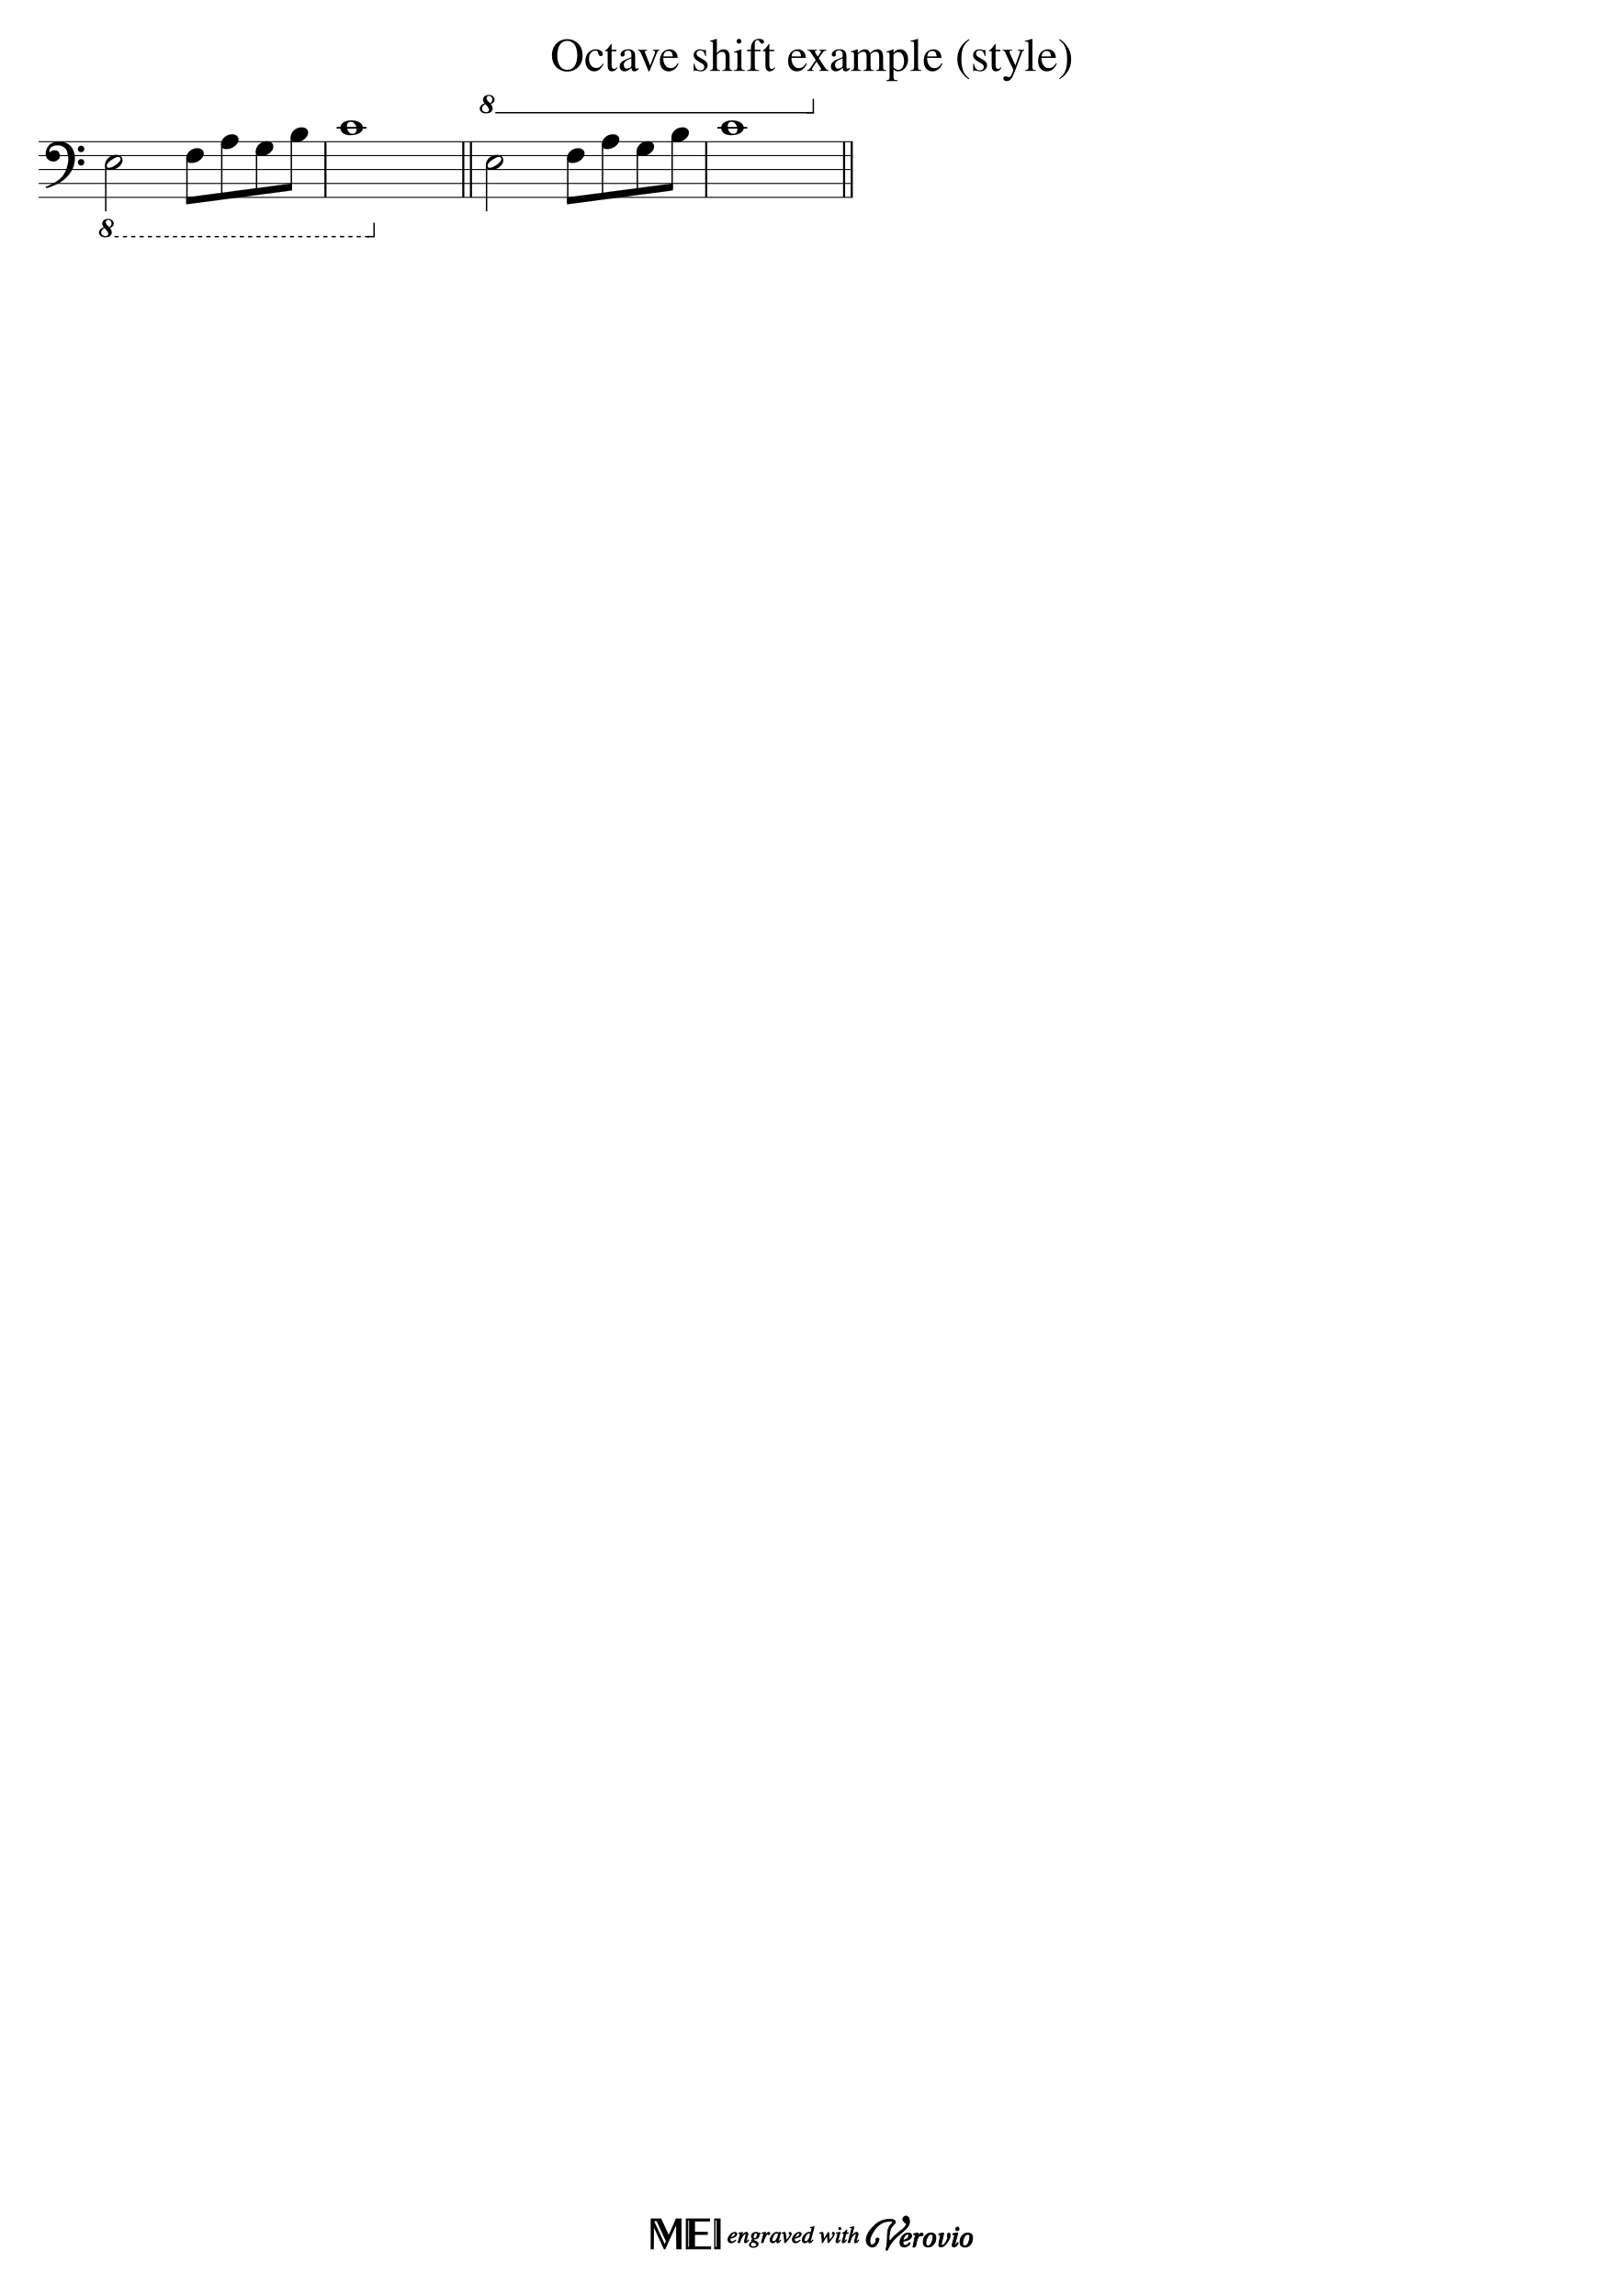
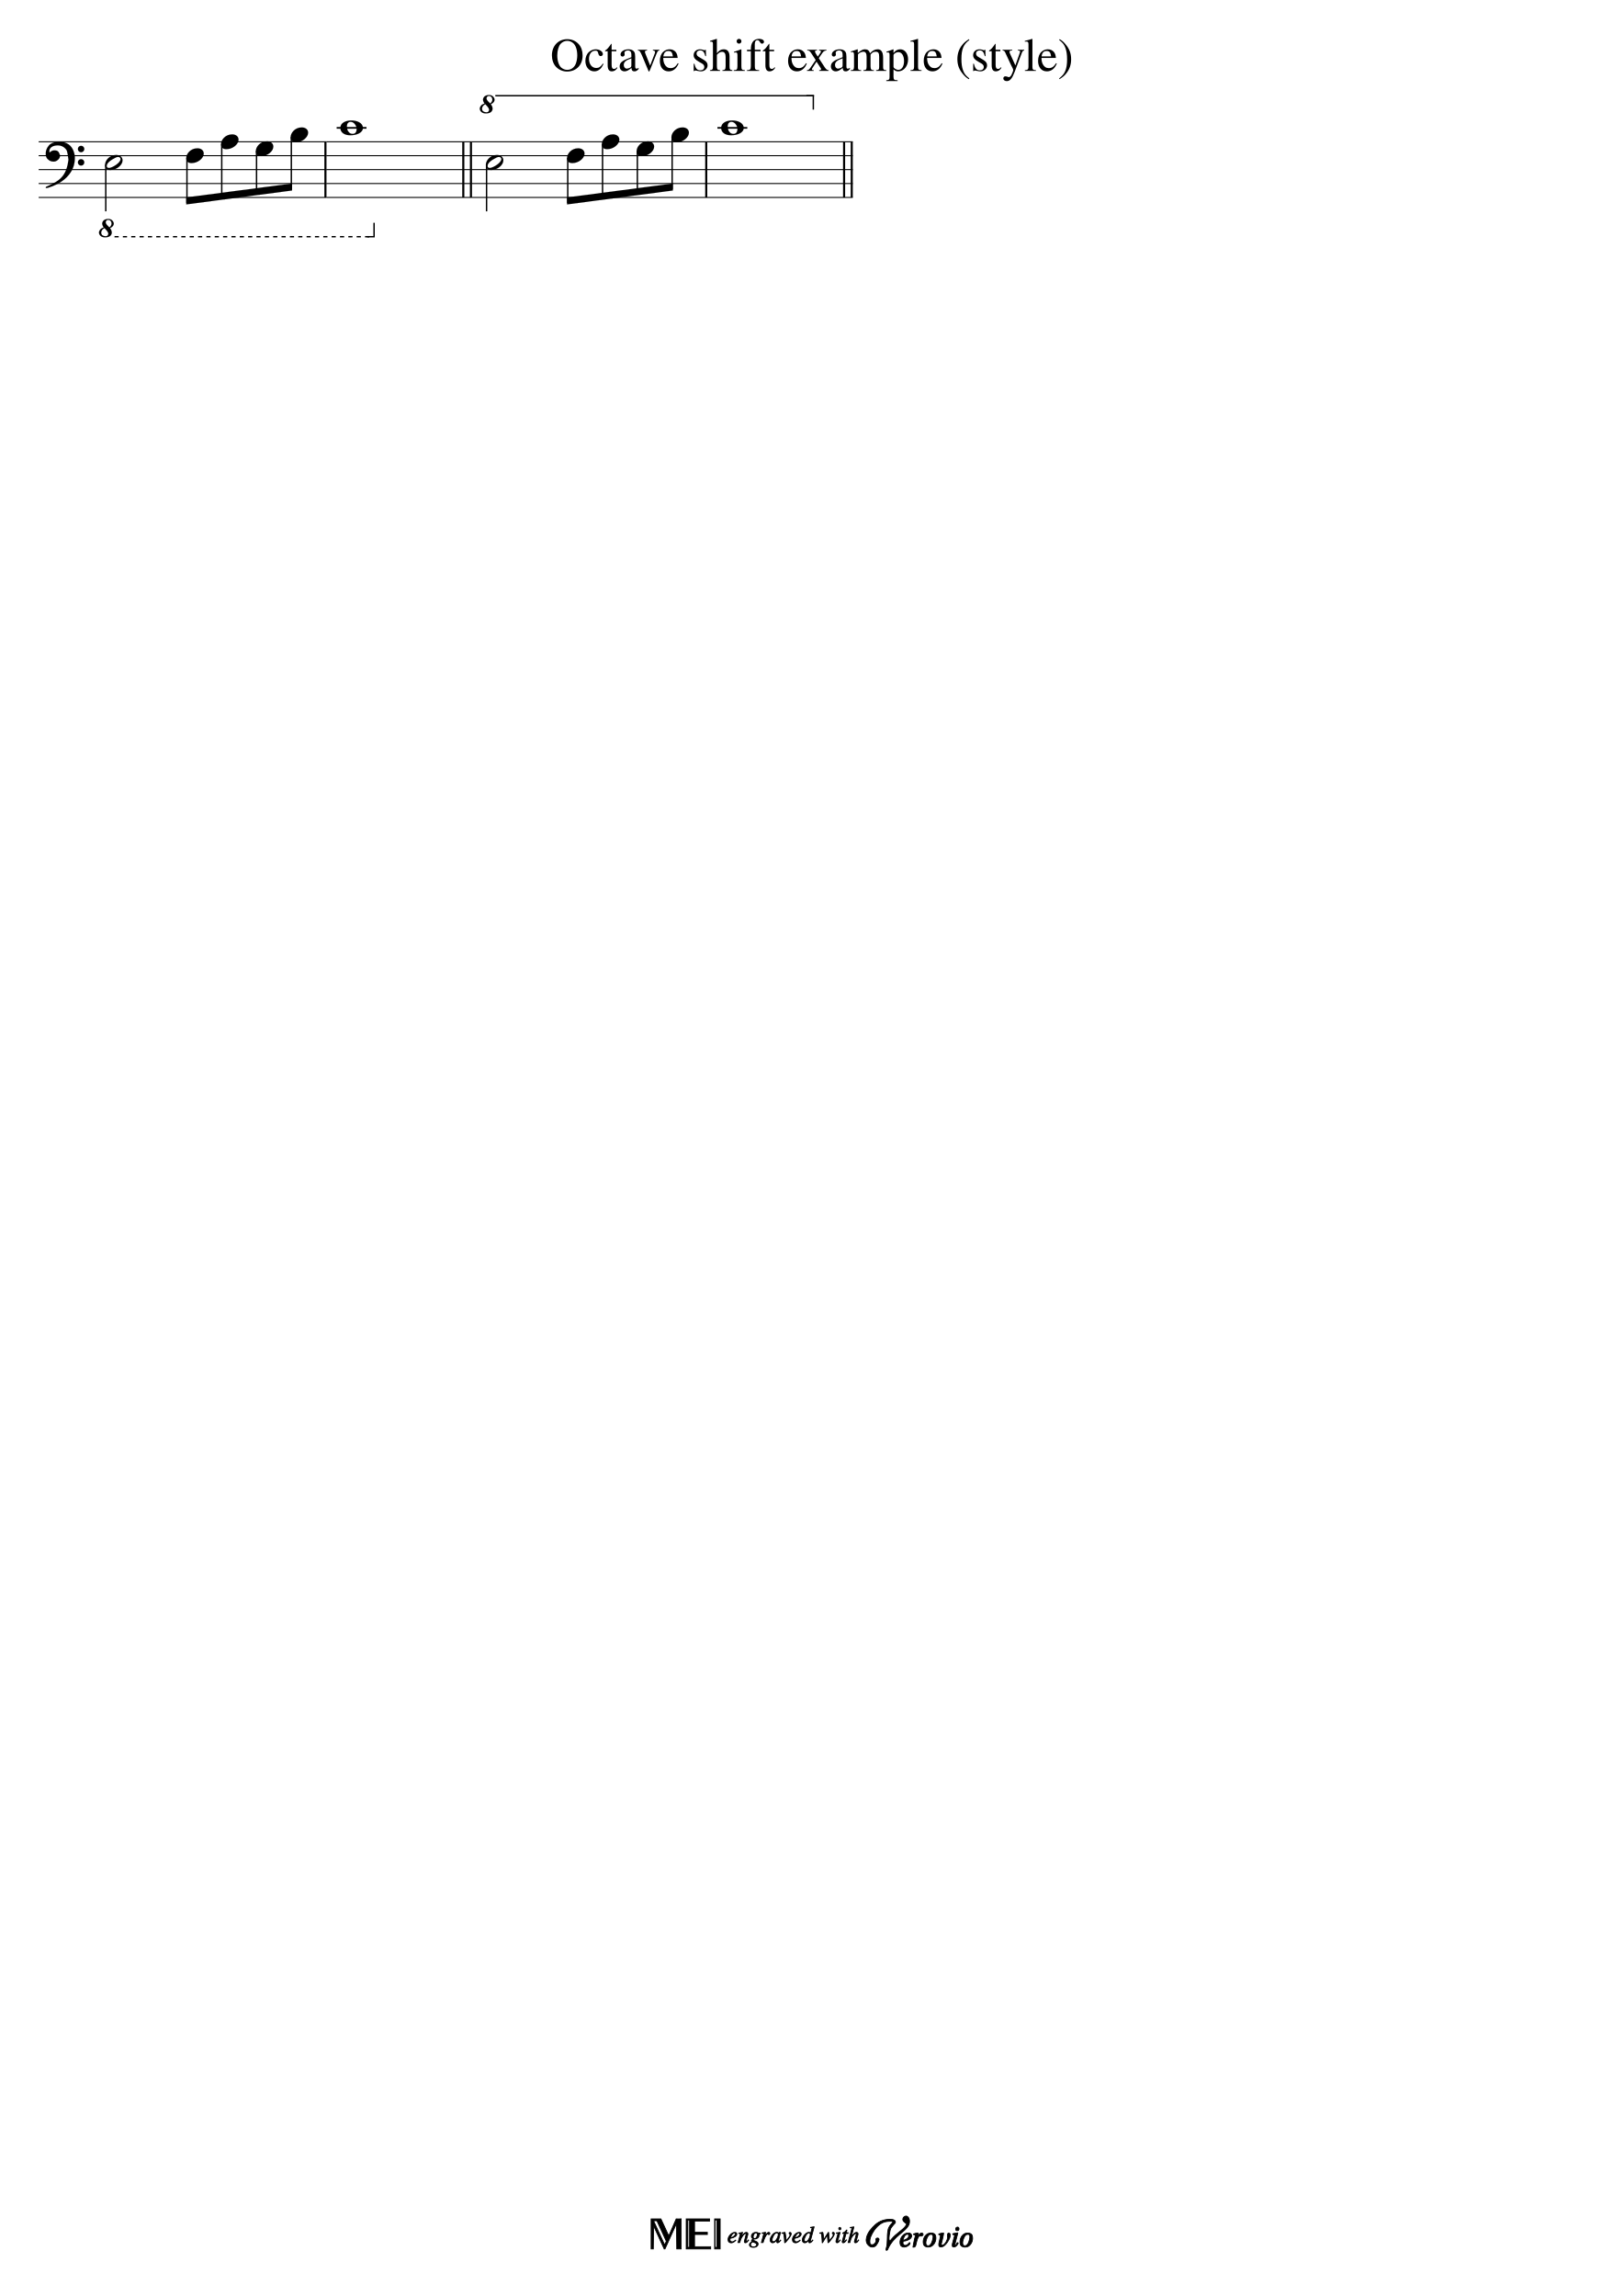
<svg xmlns="http://www.w3.org/2000/svg" xmlns:xlink="http://www.w3.org/1999/xlink" width="2100px" height="2970px" version="1.1" overflow="visible" id="docid">
  <defs>
    <g id="E062-docid">
      <path transform="scale(1,-1)" d="M582 -120c0 32 26 58 58 58s58 -26 58 -58s-26 -58 -58 -58s-58 26 -58 58zM582 120c0 32 26 58 58 58s58 -26 58 -58s-26 -58 -58 -58s-58 26 -58 58zM158 96c51 0 73 -14 88 -49l16 -39c0 -17 -2 -30 -7 -40c-3 -11 -10 -21 -19 -31c-17 -18 -49 -43 -84 -43 c-55 0 -77 13 -112 44c-24 21 -35 55 -35 100c0 46 14 81 32 112c30 52 71 79 137 93l36 6l26 2c154 0 235 -68 274 -182c11 -32 18 -68 18 -107c0 -103 -26 -182 -68 -250c-89 -145 -234 -230 -412 -288l-30 -5c-9 0 -14 3 -14 8c3 10 5 11 10 16c35 15 70 30 96 44l78 43 c96 57 162 136 197 258c9 33 17 60 22 100c3 22 5 35 6 39c-7 69 -16 115 -23 140s-4 22 -16 40c-8 12 -19 23 -31 34c-24 21 -62 44 -118 44c-48 0 -84 -8 -113 -28c-28 -19 -42 -44 -42 -73v-16c2 -5 3 -9 4 -11c24 22 52 39 84 39z" />
    </g>
    <g id="E0A3-docid">
      <path transform="scale(1,-1)" d="M278 64c0 22 -17 39 -43 39c-12 0 -26 -3 -41 -10c-85 -43 -165 -94 -165 -156c5 -25 15 -32 49 -32c67 11 200 95 200 159zM0 -36c0 68 73 174 200 174c66 0 114 -39 114 -97c0 -84 -106 -173 -218 -173c-64 0 -96 32 -96 96z" />
    </g>
    <g id="E0A4-docid">
      <path transform="scale(1,-1)" d="M0 -39c0 68 73 172 200 172c66 0 114 -37 114 -95c0 -84 -106 -171 -218 -171c-64 0 -96 30 -96 94z" />
    </g>
    <g id="E0A2-docid">
      <path transform="scale(1,-1)" d="M198 133c102 0 207 -45 207 -133c0 -92 -118 -133 -227 -133c-101 0 -178 46 -178 133c0 88 93 133 198 133zM293 -21c0 14 -3 29 -8 44c-7 20 -18 38 -33 54c-20 21 -43 31 -68 31l-20 -2c-15 -5 -27 -14 -36 -28c-4 -9 -6 -17 -8 -24s-3 -16 -3 -27c0 -15 3 -34 9 -57 s18 -41 34 -55c15 -15 36 -23 62 -23c4 0 10 1 18 2c19 5 32 15 40 30s13 34 13 55z" />
    </g>
    <g id="E510-docid">
      <path transform="scale(1,-1)" d="M86 180c-15 17 -25 40 -28 67c0 11 3 22 8 33s13 21 23 29c21 15 47 23 78 23c29 0 53 -9 71 -27s27 -37 28 -58c0 -17 -6 -32 -17 -45s-28 -25 -51 -36c21 -25 32 -52 32 -80c0 -23 -10 -44 -30 -61c-21 -16 -51 -24 -90 -24c-34 0 -61 8 -80 25s-29 37 -30 60 c0 18 7 36 22 55c13 16 34 29 64 39zM98 168c-19 -12 -34 -25 -43 -38s-14 -28 -15 -44c2 -23 9 -38 21 -47s30 -15 55 -18c17 0 29 4 38 12s13 21 14 38c-3 21 -26 54 -70 97zM187 180c26 20 39 44 39 71c0 17 -5 31 -16 44s-25 19 -42 20c-28 0 -44 -15 -47 -44l2 -12 c7 -22 29 -48 64 -79z" />
    </g>
  </defs>
  <style type="text/css">#docid g.ending, #docid g.fing, #docid g.reh, #docid g.tempo {font-weight:bold;}#docid g.dir, #docid g.dynam, #docid g.mNum {font-style:italic;}#docid g.label {font-weight:normal;}#docid ellipse, #docid path, #docid polygon, #docid polyline, #docid rect {stroke:currentColor}</style>
  <svg class="definition-scale" color="black" font-family="Times, serif" viewBox="0 0 21000 29700">
    <g class="page-margin" transform="translate(500, 500)">
      <g id="iJ6YNS9" class="mdiv pageMilestone" />
      <g id="j6ERYJ7" class="score pageMilestone" />
      <g id="dI68YNE" class="system">
        <g id="v64XHJ0" class="section systemMilestone" />
        <g id="m1HYDLDV" class="measure">
          <g id="n1V987CS" class="staff">
-             <path d="M0 1333 L3722 1333" stroke-width="13" />
-             <path d="M0 1513 L3722 1513" stroke-width="13" />
-             <path d="M0 1693 L3722 1693" stroke-width="13" />
-             <path d="M0 1873 L3722 1873" stroke-width="13" />
-             <path d="M0 2053 L3722 2053" stroke-width="13" />
+             <path d="M0 1334 L3722 1334" stroke-width="13" />
+             <path d="M0 1514 L3722 1514" stroke-width="13" />
+             <path d="M0 1694 L3722 1694" stroke-width="13" />
+             <path d="M0 1874 L3722 1874" stroke-width="13" />
+             <path d="M0 2054 L3722 2054" stroke-width="13" />
            <g id="jSHOCDW" class="clef">
-               <use xlink:href="#E062-docid" transform="translate(88, 1513) scale(0.72, 0.72)" />
+               <use xlink:href="#E062-docid" transform="translate(88, 1514) scale(0.72, 0.72)" />
            </g>
            <g id="lNC6AYN" class="keySig" />
            <g id="o1RTEB7A" class="layer">
              <g id="n1" class="note">
                <g class="notehead">
-                   <use xlink:href="#E0A3-docid" transform="translate(859, 1603) scale(0.72, 0.72)" />
+                   <use xlink:href="#E0A3-docid" transform="translate(859, 1604) scale(0.72, 0.72)" />
                </g>
                <g id="w1AY2QDY" class="stem">
-                   <path d="M868 1628 L868 2233" stroke-width="18" />
+                   <path d="M868 1629 L868 2234" stroke-width="18" />
                </g>
              </g>
              <g id="qMAVTA3" class="beam">
-                 <polygon points="1909,2143 3277,1963 3277,1873 1909,2053" />
+                 <polygon points="1909,2144 3277,1964 3277,1874 1909,2054" />
                <g id="r1PB2UON" class="note">
                  <g class="notehead">
-                     <use xlink:href="#E0A4-docid" transform="translate(1909, 1513) scale(0.72, 0.72)" />
+                     <use xlink:href="#E0A4-docid" transform="translate(1909, 1514) scale(0.72, 0.72)" />
                  </g>
                  <g id="xSD1YHA" class="stem">
-                     <path d="M1918 1541 L1918 2125" stroke-width="18" />
+                     <path d="M1918 1542 L1918 2126" stroke-width="18" />
                  </g>
                </g>
                <g id="s1PQPUF4" class="note">
                  <g class="notehead">
-                     <use xlink:href="#E0A4-docid" transform="translate(2359, 1333) scale(0.72, 0.72)" />
+                     <use xlink:href="#E0A4-docid" transform="translate(2359, 1334) scale(0.72, 0.72)" />
                  </g>
                  <g id="y17DXS56" class="stem">
-                     <path d="M2368 1361 L2368 2065" stroke-width="18" />
+                     <path d="M2368 1362 L2368 2066" stroke-width="18" />
                  </g>
                </g>
                <g id="t17CCI2Q" class="note">
                  <g class="notehead">
-                     <use xlink:href="#E0A4-docid" transform="translate(2809, 1423) scale(0.72, 0.72)" />
+                     <use xlink:href="#E0A4-docid" transform="translate(2809, 1424) scale(0.72, 0.72)" />
                  </g>
                  <g id="z126H5TI" class="stem">
-                     <path d="M2818 1451 L2818 2005" stroke-width="18" />
+                     <path d="M2818 1452 L2818 2006" stroke-width="18" />
                  </g>
                </g>
                <g id="u14YPAFV" class="note">
                  <g class="notehead">
-                     <use xlink:href="#E0A4-docid" transform="translate(3259, 1243) scale(0.72, 0.72)" />
+                     <use xlink:href="#E0A4-docid" transform="translate(3259, 1244) scale(0.72, 0.72)" />
                  </g>
                  <g id="a1YELUCK" class="stem">
-                     <path d="M3268 1271 L3268 1945" stroke-width="18" />
+                     <path d="M3268 1272 L3268 1946" stroke-width="18" />
                  </g>
                </g>
              </g>
            </g>
          </g>
          <g id="v1G2UCBM" class="octave">
-             <use xlink:href="#E510-docid" transform="translate(780, 2570) scale(0.72, 0.72)" />
-             <path d="M990 2561 L4338 2561" stroke-width="18" stroke-linecap="square" stroke-dasharray="36 72" />
-             <polyline stroke-width="18" fill="none" points="4338,2381 4338,2561 4248,2561 " />
+             <use xlink:href="#E510-docid" transform="translate(780, 2571) scale(0.72, 0.72)" />
+             <path d="M990 2562 L4338 2562" stroke-width="18" stroke-linecap="square" stroke-dasharray="36 72" />
+             <polyline stroke-width="18" fill="none" points="4338,2382 4338,2562 4248,2562 " />
          </g>
          <g id="l1VZ8WIS" class="barLine">
-             <path d="M3709 1333 L3709 2053" stroke-width="27" />
+             <path d="M3709 1334 L3709 2054" stroke-width="27" />
          </g>
        </g>
        <g id="m1I1R6XU" class="measure">
          <g id="n3L1BSY" class="staff">
-             <path d="M3722 1333 L5604 1333" stroke-width="13" />
-             <path d="M3722 1513 L5604 1513" stroke-width="13" />
-             <path d="M3722 1693 L5604 1693" stroke-width="13" />
-             <path d="M3722 1873 L5604 1873" stroke-width="13" />
-             <path d="M3722 2053 L5604 2053" stroke-width="13" />
+             <path d="M3722 1334 L5604 1334" stroke-width="13" />
+             <path d="M3722 1514 L5604 1514" stroke-width="13" />
+             <path d="M3722 1694 L5604 1694" stroke-width="13" />
+             <path d="M3722 1874 L5604 1874" stroke-width="13" />
+             <path d="M3722 2054 L5604 2054" stroke-width="13" />
            <g class="ledgerLines above">
-               <path d="M3854 1153 L4240 1153" stroke-width="22" />
+               <path d="M3854 1154 L4240 1154" stroke-width="22" />
            </g>
            <g id="oYFJ0C6" class="layer">
              <g id="n2" class="note">
                <g class="notehead">
-                   <use xlink:href="#E0A2-docid" transform="translate(3902, 1153) scale(0.72, 0.72)" />
+                   <use xlink:href="#E0A2-docid" transform="translate(3902, 1154) scale(0.72, 0.72)" />
                </g>
              </g>
            </g>
          </g>
          <g id="l168SLSU" class="barLine">
-             <path d="M5492 1333 L5492 2053" stroke-width="27" />
-             <path d="M5591 1333 L5591 2053" stroke-width="27" />
+             <path d="M5492 1334 L5492 2054" stroke-width="27" />
+             <path d="M5591 1334 L5591 2054" stroke-width="27" />
          </g>
        </g>
        <g id="gETMZTA" class="measure">
          <g id="h1WRIV4E" class="staff">
-             <path d="M5604 1333 L8647 1333" stroke-width="13" />
-             <path d="M5604 1513 L8647 1513" stroke-width="13" />
-             <path d="M5604 1693 L8647 1693" stroke-width="13" />
-             <path d="M5604 1873 L8647 1873" stroke-width="13" />
-             <path d="M5604 2053 L8647 2053" stroke-width="13" />
+             <path d="M5604 1334 L8647 1334" stroke-width="13" />
+             <path d="M5604 1514 L8647 1514" stroke-width="13" />
+             <path d="M5604 1694 L8647 1694" stroke-width="13" />
+             <path d="M5604 1874 L8647 1874" stroke-width="13" />
+             <path d="M5604 2054 L8647 2054" stroke-width="13" />
            <g id="i123OHXR" class="layer">
              <g id="n3" class="note">
                <g class="notehead">
-                   <use xlink:href="#E0A3-docid" transform="translate(5784, 1603) scale(0.72, 0.72)" />
+                   <use xlink:href="#E0A3-docid" transform="translate(5784, 1604) scale(0.72, 0.72)" />
                </g>
                <g id="cI6BH23" class="stem">
-                   <path d="M5793 1628 L5793 2233" stroke-width="18" />
+                   <path d="M5793 1629 L5793 2234" stroke-width="18" />
                </g>
              </g>
              <g id="kOVASEE" class="beam">
-                 <polygon points="6834,2143 8202,1963 8202,1873 6834,2053" />
+                 <polygon points="6834,2144 8202,1964 8202,1874 6834,2054" />
                <g id="l1I7OPR1" class="note">
                  <g class="notehead">
-                     <use xlink:href="#E0A4-docid" transform="translate(6834, 1513) scale(0.72, 0.72)" />
+                     <use xlink:href="#E0A4-docid" transform="translate(6834, 1514) scale(0.72, 0.72)" />
                  </g>
                  <g id="dEVT5DI" class="stem">
-                     <path d="M6843 1541 L6843 2125" stroke-width="18" />
+                     <path d="M6843 1542 L6843 2126" stroke-width="18" />
                  </g>
                </g>
                <g id="m81K135" class="note">
                  <g class="notehead">
-                     <use xlink:href="#E0A4-docid" transform="translate(7284, 1333) scale(0.72, 0.72)" />
+                     <use xlink:href="#E0A4-docid" transform="translate(7284, 1334) scale(0.72, 0.72)" />
                  </g>
                  <g id="e14Y3WPI" class="stem">
-                     <path d="M7293 1361 L7293 2065" stroke-width="18" />
+                     <path d="M7293 1362 L7293 2066" stroke-width="18" />
                  </g>
                </g>
                <g id="n2N7U24" class="note">
                  <g class="notehead">
-                     <use xlink:href="#E0A4-docid" transform="translate(7734, 1423) scale(0.72, 0.72)" />
+                     <use xlink:href="#E0A4-docid" transform="translate(7734, 1424) scale(0.72, 0.72)" />
                  </g>
                  <g id="f1JDRXJZ" class="stem">
-                     <path d="M7743 1451 L7743 2005" stroke-width="18" />
+                     <path d="M7743 1452 L7743 2006" stroke-width="18" />
                  </g>
                </g>
                <g id="o1FK4NGH" class="note">
                  <g class="notehead">
-                     <use xlink:href="#E0A4-docid" transform="translate(8184, 1243) scale(0.72, 0.72)" />
+                     <use xlink:href="#E0A4-docid" transform="translate(8184, 1244) scale(0.72, 0.72)" />
                  </g>
                  <g id="g1KFOIT4" class="stem">
-                     <path d="M8193 1271 L8193 1945" stroke-width="18" />
+                     <path d="M8193 1272 L8193 1946" stroke-width="18" />
                  </g>
                </g>
              </g>
            </g>
          </g>
          <g id="p1AX0ZDE" class="octave">
-             <use xlink:href="#E510-docid" transform="translate(5705, 967) scale(0.72, 0.72)" />
-             <path d="M5915 958 L10019 958" stroke-width="18" stroke-linecap="square" />
-             <polyline stroke-width="18" fill="none" points="10019,778 10019,958 9929,958 " />
+             <use xlink:href="#E510-docid" transform="translate(5705, 968) scale(0.72, 0.72)" />
+             <path d="M5915 738 L10019 738" stroke-width="18" stroke-linecap="square" />
+             <polyline stroke-width="18" fill="none" points="10019,918 10019,738 9929,738 " />
          </g>
          <g id="f1BEGS43" class="barLine">
-             <path d="M8634 1333 L8634 2053" stroke-width="27" />
+             <path d="M8634 1334 L8634 2054" stroke-width="27" />
          </g>
        </g>
        <g id="gB13UK1" class="measure">
          <g id="h158DR4J" class="staff">
-             <path d="M8647 1333 L10529 1333" stroke-width="13" />
-             <path d="M8647 1513 L10529 1513" stroke-width="13" />
-             <path d="M8647 1693 L10529 1693" stroke-width="13" />
-             <path d="M8647 1873 L10529 1873" stroke-width="13" />
-             <path d="M8647 2053 L10529 2053" stroke-width="13" />
+             <path d="M8647 1334 L10529 1334" stroke-width="13" />
+             <path d="M8647 1514 L10529 1514" stroke-width="13" />
+             <path d="M8647 1694 L10529 1694" stroke-width="13" />
+             <path d="M8647 1874 L10529 1874" stroke-width="13" />
+             <path d="M8647 2054 L10529 2054" stroke-width="13" />
            <g class="ledgerLines above">
-               <path d="M8779 1153 L9165 1153" stroke-width="22" />
+               <path d="M8779 1154 L9165 1154" stroke-width="22" />
            </g>
            <g id="iUV8894" class="layer">
              <g id="jZZ1RF5" class="note">
                <g class="notehead">
-                   <use xlink:href="#E0A2-docid" transform="translate(8827, 1153) scale(0.72, 0.72)" />
+                   <use xlink:href="#E0A2-docid" transform="translate(8827, 1154) scale(0.72, 0.72)" />
                </g>
              </g>
            </g>
          </g>
          <g id="fA9N9Z2" class="barLine">
-             <path d="M10417 1333 L10417 2053" stroke-width="27" />
-             <path d="M10516 1333 L10516 2053" stroke-width="27" />
+             <path d="M10417 1334 L10417 2054" stroke-width="27" />
+             <path d="M10516 1334 L10516 2054" stroke-width="27" />
          </g>
        </g>
        <g id="tPEE0OP" class="systemMilestoneEnd v64XHJ0" />
      </g>
      <g id="uL0P3Y6" class="pageMilestoneEnd j6ERYJ7" />
      <g id="vPKGJXZ" class="pageMilestoneEnd iJ6YNS9" />
      <g id="cUUYDUG" class="pgHead autogenerated">
        <text font-size="0px">
          <tspan id="d17EWFLB" class="rend" x="10000" y="417" text-anchor="middle">
            <tspan id="eZWEOI5" class="rend">
              <tspan id="fXQFU55" class="text">
                <tspan font-size="607px">Octave shift example (style)</tspan>
              </tspan>
            </tspan>
          </tspan>
        </text>
      </g>
      <g id="wGMJNIQ" class="pgFoot autogenerated">
        <g id="xIG9TQU" class="fig">
          <g class="svg" transform="translate(7750, 28099) scale(10, 10)">
            <g>
              <path fill="#000000" d="M 17.113,49.265 V 10.368 h 12.697 c 3.289,7.337 6.713,14.61 10.127,21.889 3.42,-7.485 6.256,-14.205 9.589,-21.91 2.436,0.104 4.317,0.085 6.484,-0.058 V 49.264 H 50.274 C 50.145,38.356 50.016,27.448 49.887,16.54 45.003,27.315 39.967,38.434 35.084,49.209 34.679,49.344 34.427,49.136 34.022,49.271 29.466,39.331 24.91,29.391 20.354,19.451 20.224,29.389 20.095,39.327 19.965,49.264 H 17.113 Z M 36.754,39.325 C 32.721,30.513 28.688,21.701 24.655,12.889 22.531,12.751 22.657,12.71 20.714,12.814 v 0.966 c 4.613,9.998 9.609,20.749 13.873,30.082 0.722,-1.513 1.445,-3.025 2.167,-4.538 z m 25.738,9.94 c 0,-12.966 0,-25.931 0,-38.897 10.084,0 20.169,0 30.253,0 0,0.96 0,1.921 0,2.881 -6.483,0 -12.966,0 -19.448,0 0,4.802 0,9.604 0,14.406 5.522,0 11.045,0 16.567,0 0,0.96 0,1.921 0,2.881 -5.522,0 -11.045,0 -16.567,0 0,5.282 0,10.565 0,15.847 6.963,0 13.926,0 20.889,0 0,0.96 0,1.921 0,2.881 -10.565,0 -21.129,0 -31.694,0 z m 4.322,-2.161 c 0,-11.765 0,-23.53 0,-35.295 -0.72,0 -1.441,0 -2.161,0 0,11.765 0,23.53 0,35.295 0.72,0 1.441,0 2.161,0 z m 32.414,2.161 c 0,-12.966 0,-25.931 0,-38.897 2.401,0 4.802,0 7.203,0 0,12.966 0,25.931 0,38.897 -2.401,0 -4.802,0 -7.203,0 z m 2.881,-2.161 c 0,-11.765 0,-23.53 0,-35.295 -0.72,0 -1.441,0 -2.161,0 0,11.765 0,23.53 0,35.295 0.72,0 1.441,0 2.161,0 z" />
              <path fill="#000000" d="m 346.3,6.7 c -3.1,0.5 -4.9,4.4 -2.7,6.8 1.2,1.4 2.7,2.4 4.1,3.5 -2.4,5.3 -7.7,8.3 -11.9,12.1 -3.7,2.8 -7,6.2 -9.7,9.9 -2.2,-0.8 -0.915,-7.719 -0.627,-9.5 0.288,-1.781 0.727,-6.4 2.927,-8.7 1.3,-1.9 3,-3.5 4.5,-5.2 1.2,-3.4 -3.2,-4.9 -5.8,-4.6 -7.3,-0.5 -14.6,2 -20,6.8 -5,4.6 -10,10.1 -11.5,17 -0.9,3.5 -0.2,7.5 2.8,9.9 2.5,2.8 7.4,2.9 9.8,-0.2 1.7,-2.3 3.2,-4.8 3.8,-7.6 -0.1,-2.6 -4.4,-2.3 -4.3,0.2 1.2,2.4 -0.9,4.7 -2.7,6.2 -1.7,0.9 -4.7,0.7 -4.8,-1.7 -1,-5.8 2.1,-11.3 5.2,-16.1 4,-5.8 9.8,-11.2 17.2,-11.8 1.6,0 8.1,-1.2 6.8,1.4 -2.8,2.8 -5.6,6.1 -6,10.3 -1.6,7.7 0.1,15.7 -2.3,23.2 -1.1,3.9 2,2.6 2.5,0.2 3.3,-7.4 8.9,-13.4 15.1,-18.5 4.2,-3.9 9.5,-7.1 11.9,-12.6 1.3,-3.6 1.2,-9 -2.7,-10.9 -0.504,-0.177 -1.07,-0.165 -1.6,-0.1 z m 66,14.5 c -2,0.8 -1.8,4.9 0.8,4.4 3.4,0.4 2.9,-6.2 -0.8,-4.4 z m 0.6,7.3 c -1.3,0.5 -7.6,0.5 -5.4,2.2 4,-0.3 0.7,4.5 0.6,6.7 -0.4,2.9 -2.4,5.9 -1.2,8.8 2.7,1.7 5.6,-0.8 6.8,-3.2 1.6,-1.4 -0.5,-3 -1.2,-0.9 -0.4,0.8 -2.4,3.5 -2.6,1.8 1.1,-5 2.7,-9.9 3.9,-14.9 l -0.1,-0.5 h -0.9 z m -65.1,0.2 c -6.5,1.6 -10.5,9.5 -8.2,15.7 2.1,3.4 7.4,2.9 10.1,0.4 2,-0.2 3.6,-5.3 1,-3.4 -1.4,2 -4,4.2 -6.5,2.8 -2.2,-1.9 -1.9,-5.7 1.7,-5.3 3.1,-0.9 6.9,-2.1 8.1,-5.5 0.9,-2.7 -1.6,-5.2 -4.3,-4.8 h -1.1 -0.7 z m 13.6,0 c -2.2,0 -8.5,1.8 -2.9,2.3 0.9,1.9 -1,4.9 -1.1,7.2 -0.5,2.9 -1.4,5.7 -1.7,8.7 3.7,0.7 3.8,-2.6 4.4,-5.3 0.9,-3.3 1.6,-7 4.1,-9.5 2.4,1.6 6.8,-0.7 3.7,-3.4 -2.9,-0.5 -4.8,2.4 -6.2,4.3 0,-1.2 2.4,-5 -0.2,-4.3 z m 15.8,0 c -6.4,1.3 -9.6,9.1 -7.7,14.9 1.9,4 7.7,3.9 11,1.7 4.1,-3 6,-8.9 4.4,-13.7 -1.3,-3 -4.8,-3.2 -7.6,-3 z m 17,0 c -2.3,0 -8.8,1.9 -3,2.4 0.4,2.5 -1,5.7 -1.4,8.4 -0.7,2.4 -1.8,7.5 2.1,7.2 3.8,-0.1 6.5,-3.5 8.5,-6.3 2,-3.2 4.5,-7 3.3,-10.9 -3.7,-3 -3.6,2.6 -3.1,5.1 -0.7,3.8 -2.7,7.9 -6.2,9.8 -3.6,0.6 -1,-4.3 -0.8,-6.1 0.6,-3.2 1.6,-6.3 1.9,-9.5 h -1.1 z m 30.6,0 c -6.3,1.2 -9.5,8.9 -7.8,14.7 1.5,4 7.2,4.2 10.5,2.4 4.6,-2.8 6.6,-9.3 4.8,-14.3 -1.4,-2.8 -4.8,-3 -7.5,-2.8 z m -75.4,1.7 c 2.1,1.5 0.2,4.7 -1.6,5.7 -1.1,0.4 -5.5,3.4 -4.6,0.7 0.8,-2.7 2.2,-6.2 5.3,-6.6 l 0.9,0.1 z m 30.8,0 c 2.6,1.5 1.3,5.2 0.8,7.6 -0.8,2.7 -1.9,5.9 -4.7,7.1 -5.1,0.8 -4,-5.8 -2.8,-8.8 1,-2.8 3,-6.8 6.7,-5.8 z m 47.1,-0.1 c 2.9,0.7 2,4.7 1.5,6.8 -0.7,3 -1.8,6.7 -5,8 -4.7,0.8 -4,-5.1 -3,-7.9 0.9,-3 2.7,-7.3 6.5,-6.8 z" />
              <g>
                <path d="m 116.566,37.118 q 0,-3.252 2.93,-6.299 2.9,-3.047 5.991,-3.047 1.143,0 1.816,0.527 0.674,0.527 0.674,1.567 0,2.109 -2.476,3.618 -2.461,1.494 -5.186,1.831 l -0.835,0.103 q -0.19,0.601 -0.264,0.967 -0.073,0.352 -0.073,0.894 0,1.289 0.835,2.007 0.85,0.718 2.007,0.718 1.099,0 2.329,-0.732 0.703,-0.425 2.036,-1.523 l 0.381,0.337 q -0.659,0.835 -1.89,1.714 -2.183,1.567 -4.38,1.567 -1.553,0 -2.725,-1.099 -1.172,-1.099 -1.172,-3.149 z m 3.12,-2.358 q 2.798,-0.41 4.556,-1.963 Q 126,31.229 126,29.691 q 0,-0.557 -0.264,-0.879 -0.264,-0.337 -0.776,-0.337 -0.952,0 -1.875,0.82 -0.908,0.806 -1.641,1.831 -0.776,1.201 -1.23,2.3 -0.249,0.586 -0.527,1.333 z" />
                <path d="m 129.472,41 2.534,-9.053 q 0.322,-1.143 0.366,-1.377 0.059,-0.249 0.059,-0.527 0,-0.425 -0.249,-0.659 -0.234,-0.249 -0.938,-0.249 -0.176,0 -0.352,0.029 -0.161,0.015 -0.366,0.044 v -0.498 q 0.952,-0.146 1.348,-0.22 0.41,-0.073 0.879,-0.176 l 2.622,-0.571 q 0.088,0.059 0.117,0.132 l -1.948,6.299 q 1.787,-2.739 2.988,-4.072 2.109,-2.358 3.779,-2.358 0.645,0 1.113,0.249 0.894,0.483 0.894,1.743 0,0.352 -0.073,0.732 -0.073,0.381 -0.19,0.82 l -1.919,7.017 q -0.059,0.22 -0.132,0.542 -0.073,0.308 -0.073,0.439 0,0.22 0.103,0.396 0.103,0.176 0.337,0.176 0.381,0 0.879,-0.439 0.498,-0.454 1.626,-1.919 l 0.425,0.381 q -1.201,1.626 -1.904,2.285 -1.201,1.157 -2.3,1.157 -0.498,0 -0.967,-0.322 -0.454,-0.337 -0.454,-1.201 0,-0.249 0.029,-0.527 0.044,-0.278 0.103,-0.483 l 1.846,-7.119 q 0.146,-0.586 0.19,-0.952 0.059,-0.381 0.059,-0.542 0,-0.352 -0.176,-0.601 -0.161,-0.264 -0.586,-0.264 -1.099,0 -2.769,1.992 -0.981,1.187 -1.992,2.827 -0.776,1.274 -1.23,2.49 Q 132.709,37.821 131.742,41 Z" />
                <path d="m 149.13,33.5 q 0,0.908 0.278,1.45 0.469,0.894 1.685,0.894 1.318,0 2.344,-1.67 1.04,-1.685 1.04,-3.706 0,-0.967 -0.425,-1.509 -0.425,-0.557 -1.274,-0.557 -1.641,0 -2.651,1.743 -0.996,1.743 -0.996,3.354 z m 0.513,13.066 q 1.743,0 2.886,-0.835 1.157,-0.835 1.157,-1.992 0,-0.879 -0.601,-1.479 -0.322,-0.322 -1.04,-0.688 -0.601,-0.293 -2.036,-0.835 -1.421,-0.557 -1.641,-0.557 -0.381,0 -1.479,1.011 -1.099,1.025 -1.099,2.314 0,1.948 1.685,2.681 0.879,0.381 2.168,0.381 z m -5.479,-2.681 q 0,-1.099 0.835,-2.095 0.85,-0.981 2.681,-1.963 -0.366,-0.234 -0.601,-0.483 -0.234,-0.264 -0.234,-0.688 0,-0.601 0.835,-1.377 0.469,-0.439 1.523,-1.157 -0.938,-0.352 -1.611,-0.996 -0.82,-0.864 -0.82,-2.241 0,-2.212 1.729,-3.677 1.729,-1.465 4.277,-1.465 1.333,0 2.256,0.425 0.923,0.41 1.084,0.688 h 1.978 v 1.172 h -1.494 q 0.088,0.322 0.132,0.586 0.044,0.264 0.044,0.747 0,2.373 -1.846,3.735 -1.831,1.362 -3.955,1.362 -0.22,0 -0.41,-0.015 -0.19,-0.029 -0.469,-0.088 -0.22,0 -0.601,0.425 -0.396,0.425 -0.396,0.762 0,0.498 3.223,1.699 3.208,1.216 3.208,3.56 0,1.758 -1.611,3.076 -1.611,1.333 -4.863,1.333 -2.256,0 -3.574,-0.967 -1.318,-0.967 -1.318,-2.358 z" />
                <path d="m 165.038,27.67 q 0.132,0 0.176,0.088 0.059,0.073 0.059,0.176 -0.015,0.146 -0.029,0.22 l -1.465,5.669 0.322,-0.63 q 1.055,-2.065 2.461,-3.765 1.421,-1.714 2.695,-1.714 0.688,0 1.055,0.454 0.381,0.454 0.381,1.04 0,0.659 -0.381,1.099 -0.366,0.425 -1.025,0.425 -0.454,0 -0.688,-0.176 -0.234,-0.176 -0.366,-0.41 l -0.176,-0.322 q -0.059,-0.088 -0.146,-0.132 -0.073,-0.059 -0.19,-0.059 -0.571,0 -1.655,1.597 -1.069,1.597 -1.919,3.457 -0.513,1.128 -1.143,2.988 Q 162.606,38.847 161.947,41 h -2.256 l 2.432,-8.818 q 0.205,-0.762 0.322,-1.362 0.132,-0.601 0.132,-0.981 0,-0.439 -0.22,-0.674 -0.22,-0.234 -0.762,-0.234 -0.176,0 -0.439,0.029 -0.264,0.029 -0.63,0.073 v -0.483 l 0.586,-0.117 q 1.143,-0.234 2.49,-0.498 1.362,-0.264 1.436,-0.264 z" />
                <path d="m 181.518,30.424 q 0,-1.055 -0.483,-1.553 -0.483,-0.498 -1.172,-0.498 -2.388,0 -4.438,3.662 -1.802,3.223 -1.802,5.552 0,1.172 0.498,1.714 0.513,0.527 1.26,0.527 2.212,0 4.263,-3.56 1.875,-3.237 1.875,-5.845 z m -1.831,-2.71 q 1.157,0 1.787,0.601 0.337,0.322 0.527,0.85 l 0.073,0.205 0.322,-1.113 q 0.059,-0.19 0.103,-0.249 0.044,-0.073 0.205,-0.088 l 1.655,-0.19 q 0.132,0 0.146,0.059 0.029,0.044 0,0.176 -0.059,0.19 -0.088,0.308 -0.029,0.103 -0.088,0.308 l -1.348,5.244 q -0.439,1.714 -0.747,2.959 -0.542,2.256 -0.542,2.578 0,0.205 0.103,0.308 0.117,0.088 0.278,0.088 0.132,0 0.278,-0.088 0.161,-0.088 0.381,-0.264 l 0.249,-0.205 q 0.117,-0.103 0.264,-0.234 0.146,-0.146 0.352,-0.352 l 0.908,-0.938 0.352,0.308 q -1.523,1.948 -2.446,2.651 -0.923,0.688 -1.758,0.688 -0.542,0 -0.85,-0.381 -0.293,-0.381 -0.293,-0.952 0,-0.527 0.19,-1.509 0.205,-0.996 0.396,-1.67 -0.264,0.439 -0.894,1.289 -0.615,0.835 -1.523,1.626 -1.069,0.952 -2.051,1.348 -0.762,0.264 -1.465,0.264 -1.187,0 -2.153,-0.967 -0.967,-0.981 -0.967,-2.769 0,-3.076 2.754,-6.416 2.842,-3.472 5.889,-3.472 z" />
                <path d="m 196.664,27.772 q 0.82,0 1.26,0.586 0.439,0.586 0.439,1.333 0,1.978 -3.911,6.929 -3.706,4.702 -4.438,4.702 -0.22,0 -0.293,-0.601 -0.044,-0.337 -0.044,-1.143 0,-0.981 -0.19,-3.325 -0.19,-2.344 -0.366,-3.472 -0.366,-2.476 -0.718,-3.193 -0.352,-0.718 -1.333,-0.718 -0.161,0 -0.381,0.015 -0.205,0.015 -0.483,0.044 v -0.381 q 0.439,-0.088 1.846,-0.396 1.406,-0.308 1.494,-0.337 l 0.483,-0.146 q 0.205,-0.059 0.322,0.234 0.117,0.278 0.293,1.055 0.557,2.549 0.835,5.024 0.176,1.538 0.352,4.556 l 0.483,-0.513 q 1.509,-1.597 3.018,-3.794 1.509,-2.197 1.509,-3.105 0,-0.454 -0.659,-1.084 -0.659,-0.645 -0.659,-1.172 0,-0.483 0.322,-0.791 0.337,-0.308 0.82,-0.308 z" />
                <path d="m 199.828,37.118 q 0,-3.252 2.93,-6.299 2.9,-3.047 5.991,-3.047 1.143,0 1.816,0.527 0.674,0.527 0.674,1.567 0,2.109 -2.476,3.618 -2.461,1.494 -5.186,1.831 l -0.835,0.103 q -0.19,0.601 -0.264,0.967 -0.073,0.352 -0.073,0.894 0,1.289 0.835,2.007 0.85,0.718 2.007,0.718 1.099,0 2.329,-0.732 0.703,-0.425 2.036,-1.523 l 0.381,0.337 q -0.659,0.835 -1.89,1.714 -2.183,1.567 -4.38,1.567 -1.553,0 -2.725,-1.099 -1.172,-1.099 -1.172,-3.149 z m 3.12,-2.358 q 2.798,-0.41 4.556,-1.963 1.758,-1.567 1.758,-3.105 0,-0.557 -0.264,-0.879 -0.264,-0.337 -0.776,-0.337 -0.952,0 -1.875,0.82 -0.908,0.806 -1.641,1.831 -0.776,1.201 -1.23,2.3 -0.249,0.586 -0.527,1.333 z" />
                <path d="m 215.238,37.602 q 0,0.894 0.41,1.567 0.41,0.659 1.392,0.659 2.095,0 4.028,-3.369 1.816,-3.164 1.816,-5.991 0,-0.894 -0.293,-1.479 -0.293,-0.586 -1.187,-0.586 -2.227,0 -4.307,3.604 -1.86,3.223 -1.86,5.596 z m 6.006,-9.888 q 1.157,0 1.641,0.557 0.278,0.322 0.439,1.099 l 1.67,-6.006 q 0.073,-0.249 0.088,-0.439 0.029,-0.205 0.029,-0.352 0,-0.571 -0.22,-0.718 -0.205,-0.146 -0.601,-0.146 -0.249,0 -0.469,0.015 -0.205,0.015 -0.557,0.044 v -0.483 q 1.655,-0.22 4.585,-0.762 l 0.132,0.146 -0.029,0.161 -2.812,10.532 -1.919,6.973 q -0.059,0.234 -0.103,0.439 -0.029,0.19 -0.029,0.352 0,0.396 0.19,0.513 0.205,0.117 0.352,0.117 0.425,0 1.201,-0.747 0.454,-0.454 1.245,-1.406 l 0.337,0.322 -0.205,0.308 q -0.542,0.806 -1.392,1.641 -1.509,1.479 -2.71,1.479 -0.396,0 -0.718,-0.176 -0.601,-0.352 -0.601,-1.26 0,-0.308 0.088,-0.981 0.088,-0.674 0.264,-1.465 -1.113,1.699 -2.446,2.783 -1.318,1.084 -2.886,1.084 -1.274,0 -2.227,-0.908 -0.952,-0.908 -0.952,-2.798 0,-3.193 2.93,-6.562 2.915,-3.354 5.684,-3.354 z" />
                <path d="m 254.13,29.53 q 0,1.23 -1.187,3.252 -0.659,1.128 -1.86,2.739 -1.23,1.655 -2.534,3.267 -2.065,2.549 -2.432,2.549 -0.161,0 -0.205,-0.132 -0.044,-0.132 -0.117,-0.894 l -0.864,-9.126 -6.079,9.961 q -0.044,0.088 -0.117,0.117 -0.059,0.029 -0.132,0.029 l -0.205,-0.044 -0.029,-0.132 -0.176,-3.618 q -0.059,-1.216 -0.176,-2.505 -0.103,-1.304 -0.205,-2.256 -0.308,-2.651 -0.659,-3.252 -0.337,-0.601 -1.26,-0.601 -0.176,0 -0.352,0.015 -0.176,0 -0.366,0.029 v -0.425 q 0.601,-0.103 1.143,-0.22 0.557,-0.117 1.216,-0.264 l 1.377,-0.352 q 0.498,0 1.011,4.175 0.278,2.285 0.498,5.2 l 5.757,-9.097 q 0.059,-0.117 0.146,-0.19 0.088,-0.088 0.205,-0.088 0.132,0 0.176,0.088 0.044,0.088 0.059,0.264 l 0.981,10.591 q 0.103,-0.132 1.626,-2.065 1.523,-1.948 1.597,-2.065 1.099,-1.582 1.465,-2.446 0.234,-0.557 0.234,-1.084 0,-0.205 -0.059,-0.381 -0.059,-0.19 -0.278,-0.396 L 251.874,29.75 q -0.19,-0.19 -0.337,-0.41 -0.132,-0.234 -0.132,-0.542 0,-0.366 0.249,-0.747 0.264,-0.381 0.938,-0.381 0.542,0 1.04,0.439 0.498,0.425 0.498,1.421 z" />
                <path d="m 261.176,24.521 q -0.601,0 -1.025,-0.469 -0.425,-0.469 -0.425,-1.128 0,-0.674 0.425,-1.143 0.425,-0.469 1.025,-0.469 0.601,0 1.025,0.469 0.439,0.469 0.439,1.143 0,0.674 -0.439,1.143 -0.425,0.454 -1.025,0.454 z m 0.352,3.208 q 0.088,0.044 0.073,0.117 l -2.959,10.459 q -0.205,0.835 -0.205,0.996 0,0.22 0.088,0.381 0.073,0.176 0.366,0.176 0.498,0 1.318,-0.864 0.483,-0.513 1.187,-1.465 l 0.381,0.322 -0.146,0.205 q -1.099,1.538 -1.816,2.212 -1.128,1.055 -2.197,1.055 -0.63,0 -1.055,-0.527 -0.41,-0.527 -0.41,-1.245 0,-0.425 0.059,-0.732 0.059,-0.322 0.22,-0.938 l 2.051,-7.529 q 0.044,-0.176 0.073,-0.322 0.029,-0.146 0.029,-0.293 0,-0.527 -0.396,-0.645 -0.381,-0.132 -1.523,-0.132 v -0.483 q 1.216,-0.146 1.743,-0.22 0.542,-0.088 1.084,-0.176 0.703,-0.117 1.333,-0.264 0.63,-0.146 0.703,-0.088 z" />
                <path d="m 264.179,40.033 q 0,-0.117 0.015,-0.264 0.015,-0.161 0.059,-0.322 l 2.754,-10.239 h -2.227 q 0,-0.396 0.059,-0.498 0.059,-0.103 0.293,-0.205 1.479,-0.63 2.285,-1.216 0.82,-0.586 2.227,-2.256 l 0.234,-0.278 q 0.044,-0.059 0.103,-0.088 0.073,-0.044 0.146,-0.044 0.146,0.029 0.205,0.059 0.044,0.103 0.044,0.19 0.015,0.073 0,0.161 l -0.835,3.193 h 2.388 l -0.176,0.981 h -2.49 l -2.637,9.858 q -0.073,0.264 0.044,0.513 0.117,0.234 0.396,0.234 0.381,0 1.069,-0.762 0.396,-0.41 1.333,-1.626 l 0.381,0.22 -0.205,0.308 q -1.26,1.89 -2.227,2.637 -0.952,0.732 -1.816,0.732 -0.747,0 -1.084,-0.396 -0.337,-0.396 -0.337,-0.894 z" />
                <path d="m 274.696,21.356 q 0.938,-0.132 1.509,-0.205 0.586,-0.088 1.011,-0.161 1.729,-0.337 1.86,-0.366 0.132,-0.029 0.205,-0.029 0.176,0.088 0.176,0.22 l -3.442,13.081 q 1.846,-2.725 3.018,-3.984 2.051,-2.168 3.765,-2.168 0.703,0 1.348,0.454 0.659,0.439 0.659,1.597 0,0.278 -0.073,0.718 -0.073,0.439 -0.176,0.776 l -1.978,7.017 q -0.088,0.293 -0.146,0.571 -0.059,0.264 -0.059,0.483 0,0.249 0.117,0.381 0.117,0.117 0.337,0.117 0.454,0 1.069,-0.63 0.381,-0.396 1.421,-1.729 l 0.381,0.352 q -1.025,1.523 -1.743,2.227 -1.274,1.245 -2.563,1.245 -0.586,0 -0.981,-0.366 -0.396,-0.366 -0.396,-1.055 0,-0.19 0.015,-0.352 0.029,-0.176 0.088,-0.381 l 2.256,-8.584 q 0.029,-0.117 0.044,-0.234 0.029,-0.132 0.029,-0.264 0,-0.366 -0.22,-0.571 -0.234,-0.205 -0.601,-0.205 -0.981,0 -2.476,1.582 -1.494,1.567 -2.52,3.208 -0.703,1.157 -1.069,2.183 Q 275.209,37.309 274.184,41 h -2.271 l 4.688,-17.769 q 0.044,-0.19 0.059,-0.322 0.015,-0.132 0.015,-0.249 0,-0.63 -0.41,-0.747 -0.41,-0.132 -1.567,-0.073 z" />
              </g>
            </g>
          </g>
        </g>
      </g>
    </g>
  </svg>
</svg>
